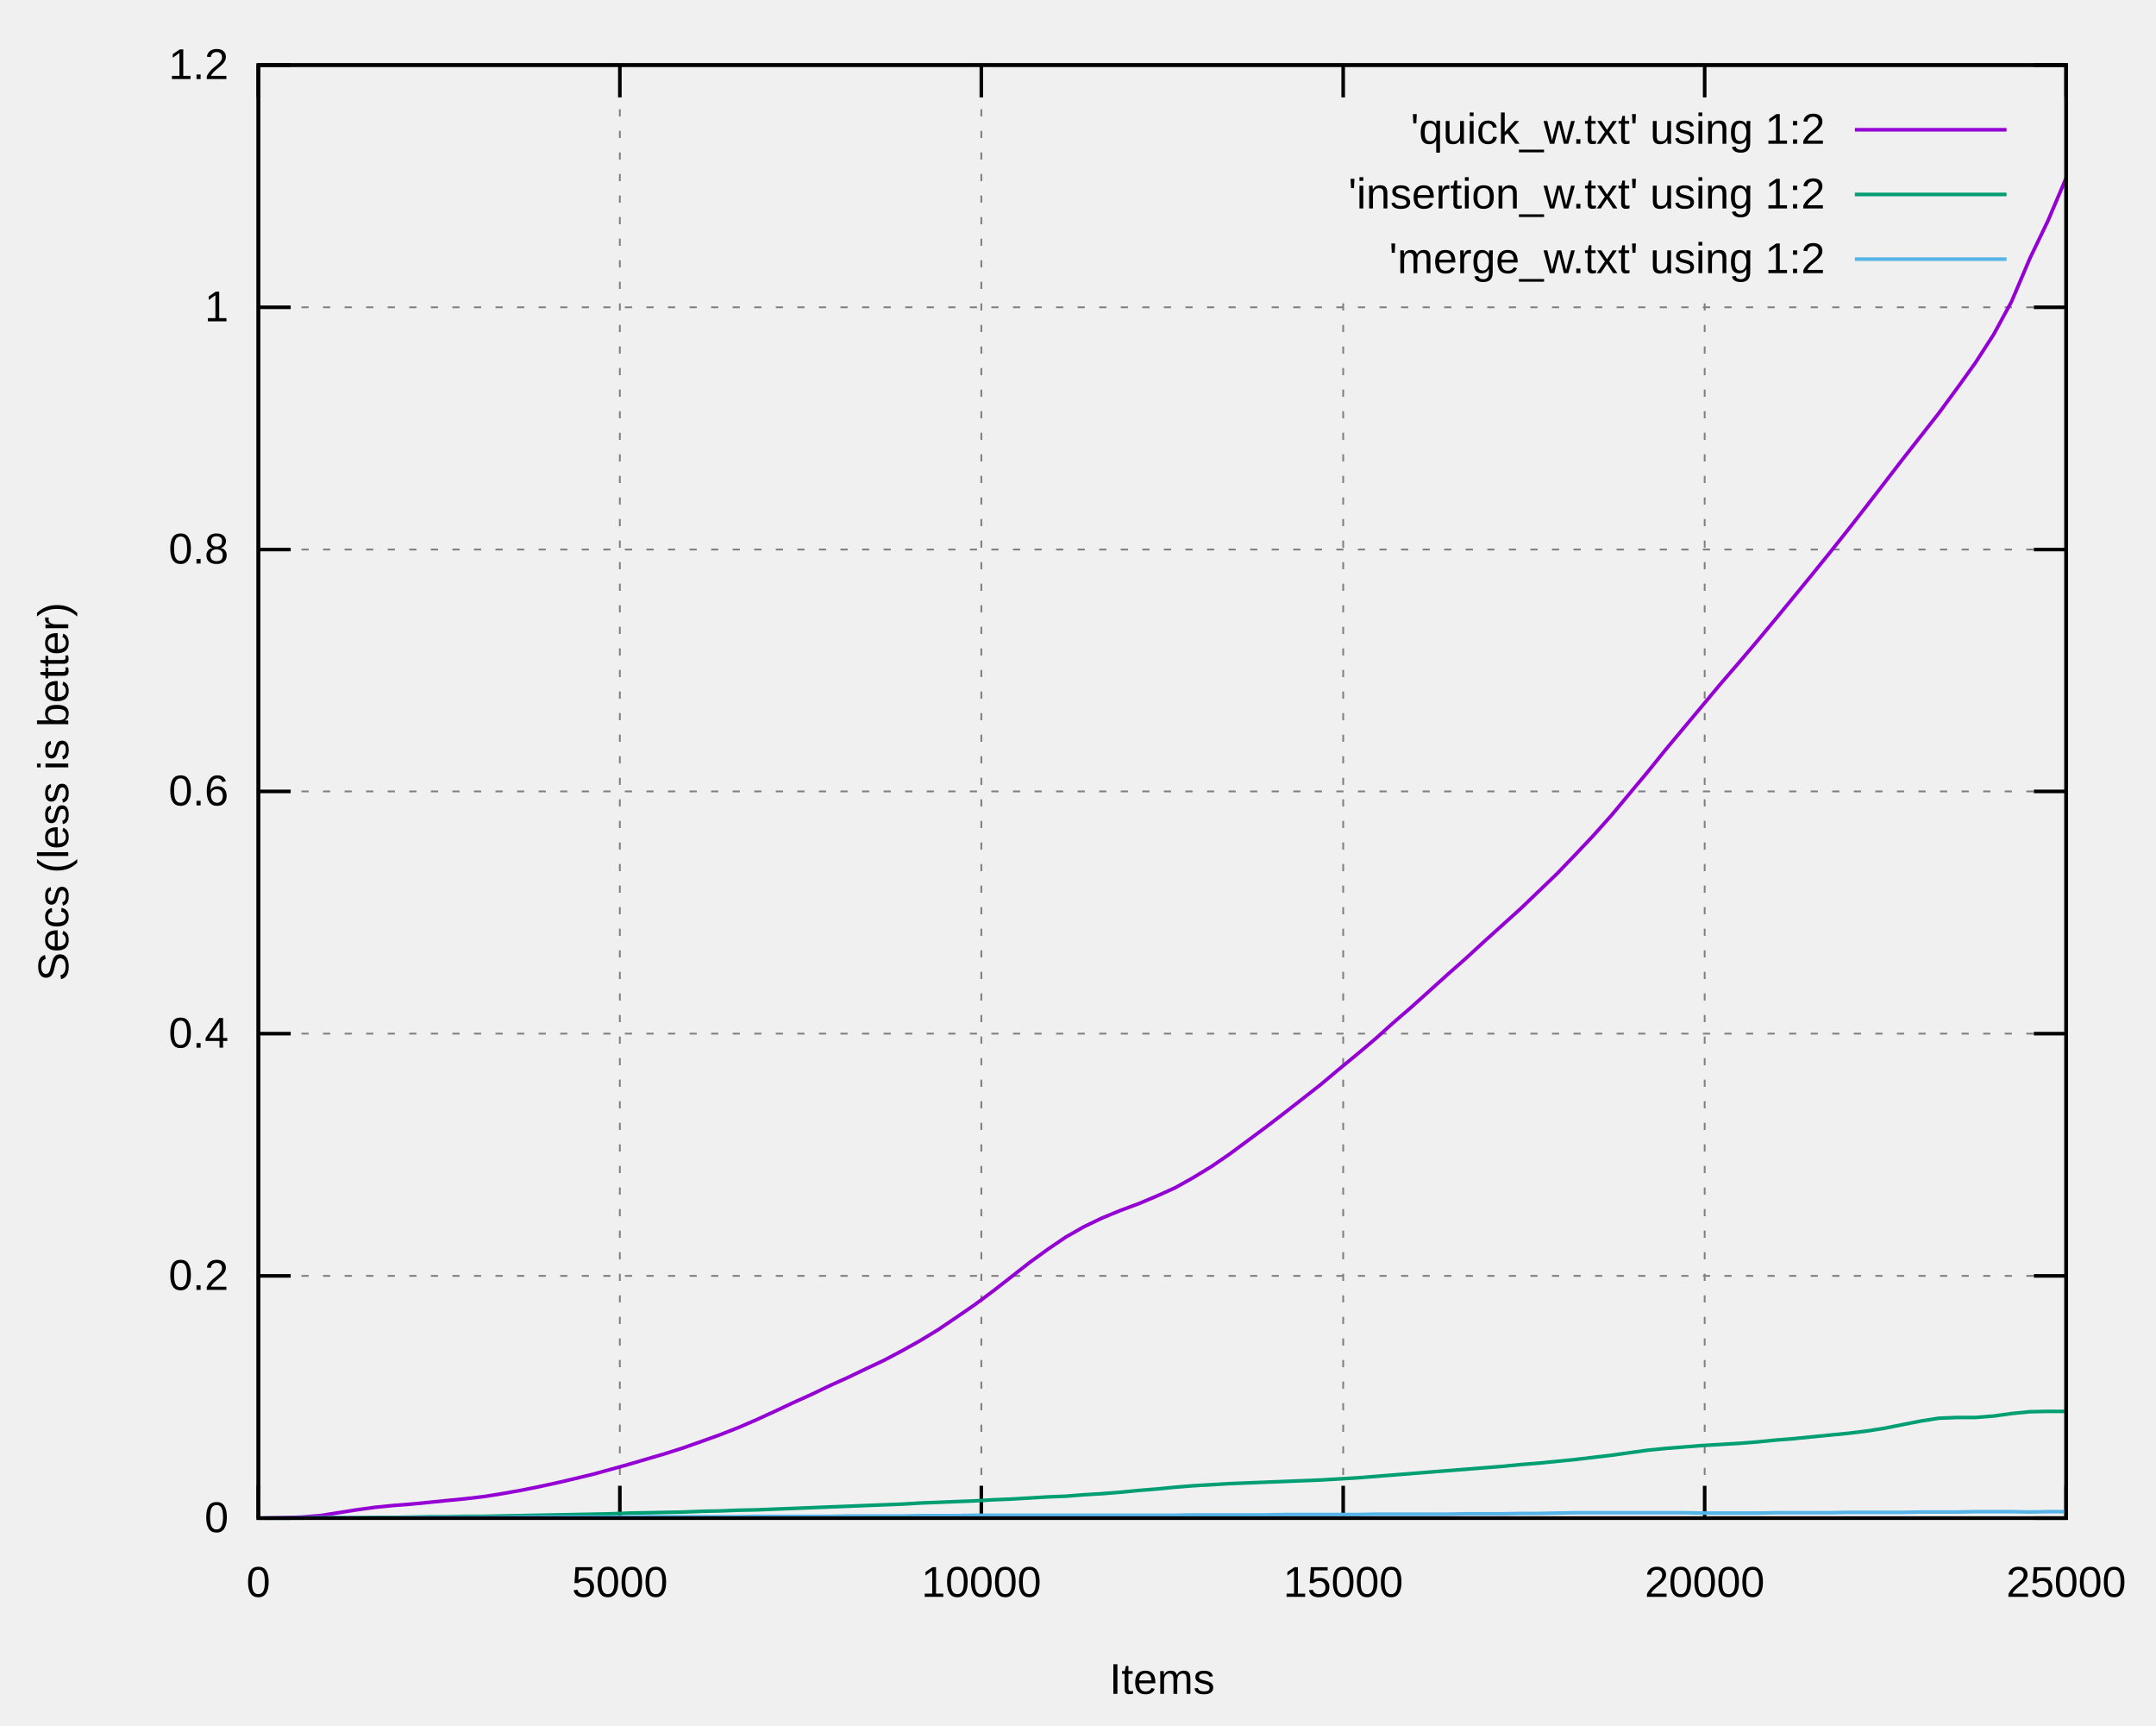
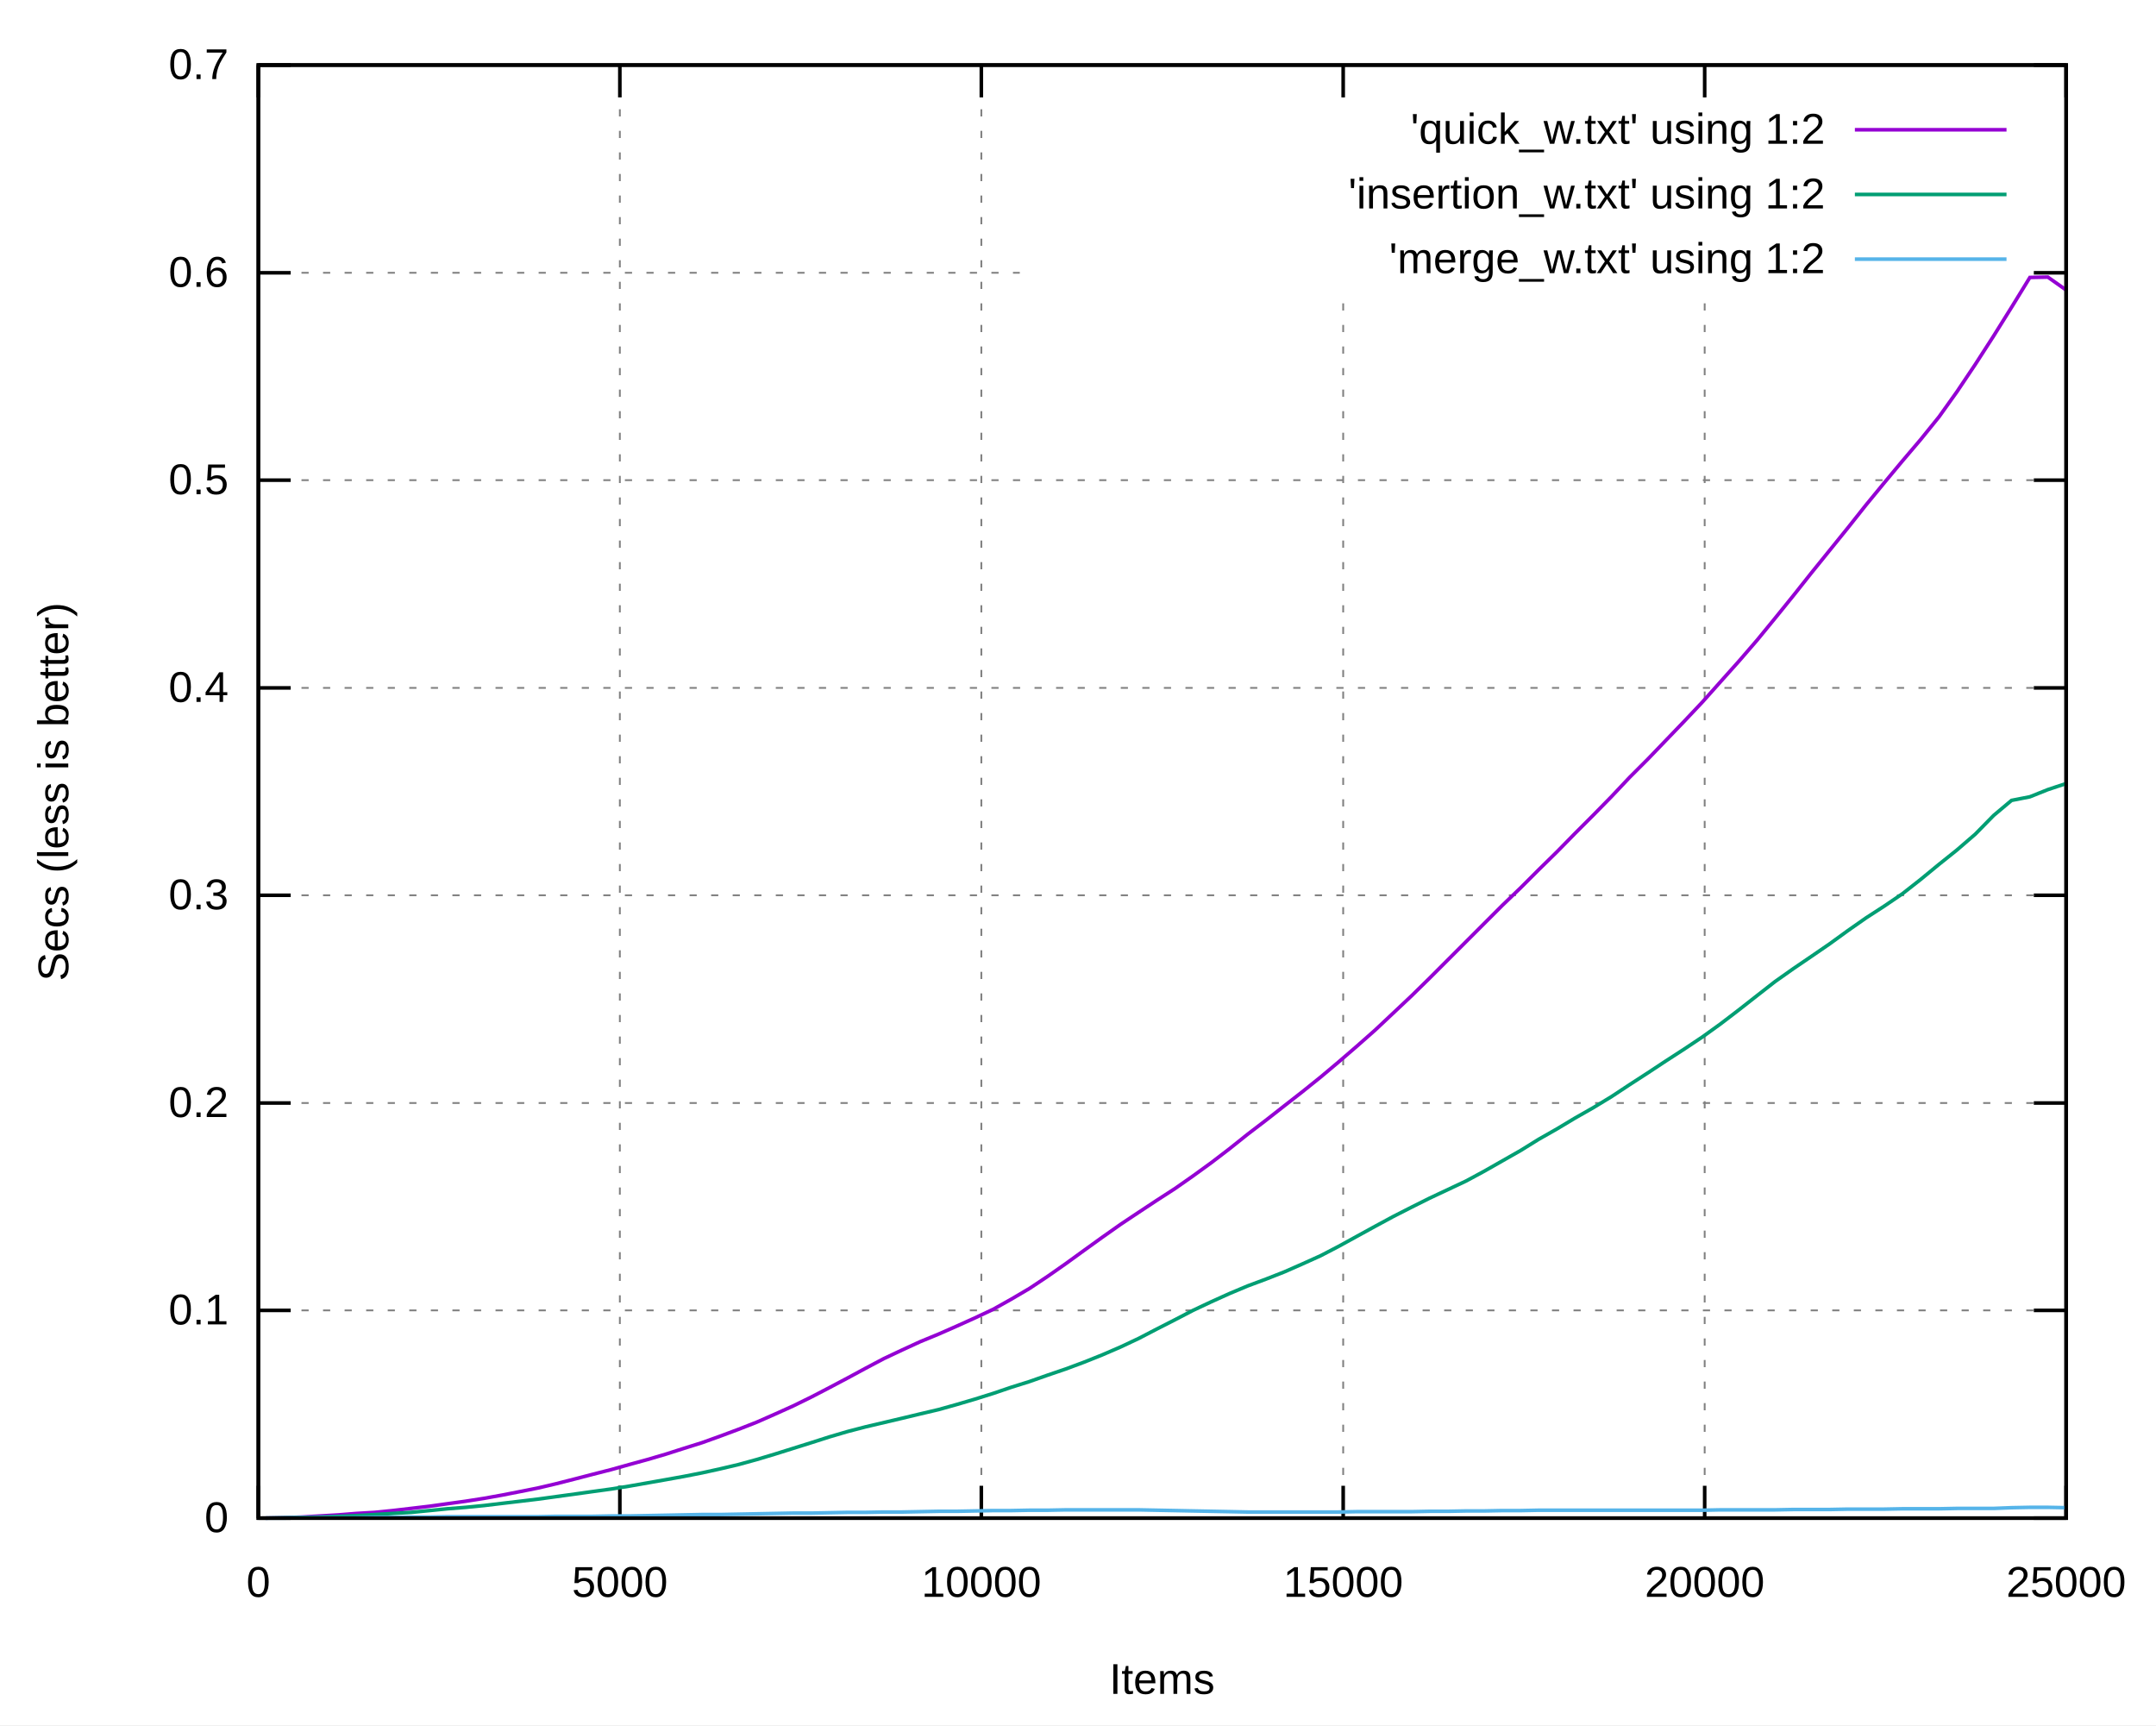
<svg xmlns="http://www.w3.org/2000/svg" xmlns:xlink="http://www.w3.org/1999/xlink" width="600" height="480" viewBox="0 0 600 480">
  <g id="gnuplot_canvas">
-     <rect x="0" y="0" width="600" height="480" fill="none" />
+     <rect x="0" y="0" width="600" height="480" fill="#ffffff" />
    <defs>
      <circle id="gpDot" r="0.5" stroke-width="0.5" stroke="currentColor" />
      <path id="gpPt0" stroke-width="0.222" stroke="currentColor" d="M-1,0 h2 M0,-1 v2" />
      <path id="gpPt1" stroke-width="0.222" stroke="currentColor" d="M-1,-1 L1,1 M1,-1 L-1,1" />
      <path id="gpPt2" stroke-width="0.222" stroke="currentColor" d="M-1,0 L1,0 M0,-1 L0,1 M-1,-1 L1,1 M-1,1 L1,-1" />
      <rect id="gpPt3" stroke-width="0.222" stroke="currentColor" x="-1" y="-1" width="2" height="2" />
      <rect id="gpPt4" stroke-width="0.222" stroke="currentColor" fill="currentColor" x="-1" y="-1" width="2" height="2" />
      <circle id="gpPt5" stroke-width="0.222" stroke="currentColor" cx="0" cy="0" r="1" />
      <use xlink:href="#gpPt5" id="gpPt6" fill="currentColor" stroke="none" />
      <path id="gpPt7" stroke-width="0.222" stroke="currentColor" d="M0,-1.33 L-1.33,0.67 L1.33,0.67 z" />
      <use xlink:href="#gpPt7" id="gpPt8" fill="currentColor" stroke="none" />
      <use xlink:href="#gpPt7" id="gpPt9" stroke="currentColor" transform="rotate(180)" />
      <use xlink:href="#gpPt9" id="gpPt10" fill="currentColor" stroke="none" />
      <use xlink:href="#gpPt3" id="gpPt11" stroke="currentColor" transform="rotate(45)" />
      <use xlink:href="#gpPt11" id="gpPt12" fill="currentColor" stroke="none" />
      <path id="gpPt13" stroke-width="0.222" stroke="currentColor" d="M0,1.330 L1.265,0.411 L0.782,-1.067 L-0.782,-1.076 L-1.265,0.411 z" />
      <use xlink:href="#gpPt13" id="gpPt14" fill="currentColor" stroke="none" />
      <filter id="textbox" filterUnits="objectBoundingBox" x="0" y="0" height="1" width="1">
-         <feFlood flood-color="white" flood-opacity="1" result="bgnd" />
+         <feFlood flood-color="#FFFFFF" flood-opacity="1" result="bgnd" />
        <feComposite in="SourceGraphic" in2="bgnd" operator="atop" />
      </filter>
      <filter id="greybox" filterUnits="objectBoundingBox" x="0" y="0" height="1" width="1">
        <feFlood flood-color="lightgrey" flood-opacity="1" result="grey" />
        <feComposite in="SourceGraphic" in2="grey" operator="atop" />
      </filter>
    </defs>
-     <g fill="none" color="white" stroke="black" stroke-width="1.00" stroke-linecap="butt" stroke-linejoin="miter">
+     <g fill="none" color="#FFFFFF" stroke="black" stroke-width="1.00" stroke-linecap="butt" stroke-linejoin="miter">
</g>
    <g fill="none" color="black" stroke="currentColor" stroke-width="1.00" stroke-linecap="butt" stroke-linejoin="miter">
</g>
    <g fill="none" color="black" stroke="black" stroke-width="0.50" stroke-linecap="butt" stroke-linejoin="miter">
</g>
    <g fill="none" color="gray" stroke="currentColor" stroke-width="0.50" stroke-linecap="butt" stroke-linejoin="miter">
      <path stroke="gray" stroke-dasharray="2,4" class="gridline" d="M71.9,422.4 L575.0,422.4  " />
    </g>
    <g fill="none" color="gray" stroke="gray" stroke-width="1.00" stroke-linecap="butt" stroke-linejoin="miter">
</g>
    <g fill="none" color="black" stroke="currentColor" stroke-width="1.00" stroke-linecap="butt" stroke-linejoin="miter">
      <path stroke="black" d="M71.9,422.4 L80.9,422.4 M575.0,422.4 L566.0,422.4  " />
      <g transform="translate(63.6,426.3)" stroke="none" fill="black" font-family="Arial" font-size="12.00" text-anchor="end">
        <text>
          <tspan font-family="Arial"> 0</tspan>
        </text>
      </g>
    </g>
    <g fill="none" color="black" stroke="currentColor" stroke-width="1.00" stroke-linecap="butt" stroke-linejoin="miter">
</g>
    <g fill="none" color="black" stroke="black" stroke-width="0.50" stroke-linecap="butt" stroke-linejoin="miter">
</g>
    <g fill="none" color="gray" stroke="currentColor" stroke-width="0.50" stroke-linecap="butt" stroke-linejoin="miter">
-       <path stroke="gray" stroke-dasharray="2,4" class="gridline" d="M71.9,355.0 L575.0,355.0  " />
-     </g>
-     <g fill="none" color="gray" stroke="gray" stroke-width="1.00" stroke-linecap="butt" stroke-linejoin="miter">
- </g>
-     <g fill="none" color="black" stroke="currentColor" stroke-width="1.00" stroke-linecap="butt" stroke-linejoin="miter">
-       <path stroke="black" d="M71.9,355.0 L80.9,355.0 M575.0,355.0 L566.0,355.0  " />
-       <g transform="translate(63.6,358.9)" stroke="none" fill="black" font-family="Arial" font-size="12.00" text-anchor="end">
+       <path stroke="gray" stroke-dasharray="2,4" class="gridline" d="M71.9,364.6 L575.0,364.6  " />
+     </g>
+     <g fill="none" color="gray" stroke="gray" stroke-width="1.00" stroke-linecap="butt" stroke-linejoin="miter">
+ </g>
+     <g fill="none" color="black" stroke="currentColor" stroke-width="1.00" stroke-linecap="butt" stroke-linejoin="miter">
+       <path stroke="black" d="M71.9,364.6 L80.9,364.6 M575.0,364.6 L566.0,364.6  " />
+       <g transform="translate(63.6,368.5)" stroke="none" fill="black" font-family="Arial" font-size="12.00" text-anchor="end">
+         <text>
+           <tspan font-family="Arial"> 0.1</tspan>
+         </text>
+       </g>
+     </g>
+     <g fill="none" color="black" stroke="currentColor" stroke-width="1.00" stroke-linecap="butt" stroke-linejoin="miter">
+ </g>
+     <g fill="none" color="black" stroke="black" stroke-width="0.50" stroke-linecap="butt" stroke-linejoin="miter">
+ </g>
+     <g fill="none" color="gray" stroke="currentColor" stroke-width="0.50" stroke-linecap="butt" stroke-linejoin="miter">
+       <path stroke="gray" stroke-dasharray="2,4" class="gridline" d="M71.9,306.9 L575.0,306.9  " />
+     </g>
+     <g fill="none" color="gray" stroke="gray" stroke-width="1.00" stroke-linecap="butt" stroke-linejoin="miter">
+ </g>
+     <g fill="none" color="black" stroke="currentColor" stroke-width="1.00" stroke-linecap="butt" stroke-linejoin="miter">
+       <path stroke="black" d="M71.9,306.9 L80.9,306.9 M575.0,306.9 L566.0,306.9  " />
+       <g transform="translate(63.6,310.8)" stroke="none" fill="black" font-family="Arial" font-size="12.00" text-anchor="end">
        <text>
          <tspan font-family="Arial"> 0.2</tspan>
        </text>
      </g>
    </g>
    <g fill="none" color="black" stroke="currentColor" stroke-width="1.00" stroke-linecap="butt" stroke-linejoin="miter">
</g>
    <g fill="none" color="black" stroke="black" stroke-width="0.50" stroke-linecap="butt" stroke-linejoin="miter">
</g>
    <g fill="none" color="gray" stroke="currentColor" stroke-width="0.50" stroke-linecap="butt" stroke-linejoin="miter">
-       <path stroke="gray" stroke-dasharray="2,4" class="gridline" d="M71.9,287.6 L575.0,287.6  " />
-     </g>
-     <g fill="none" color="gray" stroke="gray" stroke-width="1.00" stroke-linecap="butt" stroke-linejoin="miter">
- </g>
-     <g fill="none" color="black" stroke="currentColor" stroke-width="1.00" stroke-linecap="butt" stroke-linejoin="miter">
-       <path stroke="black" d="M71.9,287.6 L80.9,287.6 M575.0,287.6 L566.0,287.6  " />
-       <g transform="translate(63.6,291.5)" stroke="none" fill="black" font-family="Arial" font-size="12.00" text-anchor="end">
+       <path stroke="gray" stroke-dasharray="2,4" class="gridline" d="M71.9,249.1 L575.0,249.1  " />
+     </g>
+     <g fill="none" color="gray" stroke="gray" stroke-width="1.00" stroke-linecap="butt" stroke-linejoin="miter">
+ </g>
+     <g fill="none" color="black" stroke="currentColor" stroke-width="1.00" stroke-linecap="butt" stroke-linejoin="miter">
+       <path stroke="black" d="M71.9,249.1 L80.9,249.1 M575.0,249.1 L566.0,249.1  " />
+       <g transform="translate(63.6,253.0)" stroke="none" fill="black" font-family="Arial" font-size="12.00" text-anchor="end">
+         <text>
+           <tspan font-family="Arial"> 0.3</tspan>
+         </text>
+       </g>
+     </g>
+     <g fill="none" color="black" stroke="currentColor" stroke-width="1.00" stroke-linecap="butt" stroke-linejoin="miter">
+ </g>
+     <g fill="none" color="black" stroke="black" stroke-width="0.50" stroke-linecap="butt" stroke-linejoin="miter">
+ </g>
+     <g fill="none" color="gray" stroke="currentColor" stroke-width="0.50" stroke-linecap="butt" stroke-linejoin="miter">
+       <path stroke="gray" stroke-dasharray="2,4" class="gridline" d="M71.9,191.4 L575.0,191.4  " />
+     </g>
+     <g fill="none" color="gray" stroke="gray" stroke-width="1.00" stroke-linecap="butt" stroke-linejoin="miter">
+ </g>
+     <g fill="none" color="black" stroke="currentColor" stroke-width="1.00" stroke-linecap="butt" stroke-linejoin="miter">
+       <path stroke="black" d="M71.9,191.4 L80.9,191.4 M575.0,191.4 L566.0,191.4  " />
+       <g transform="translate(63.6,195.3)" stroke="none" fill="black" font-family="Arial" font-size="12.00" text-anchor="end">
        <text>
          <tspan font-family="Arial"> 0.4</tspan>
        </text>
      </g>
    </g>
    <g fill="none" color="black" stroke="currentColor" stroke-width="1.00" stroke-linecap="butt" stroke-linejoin="miter">
</g>
    <g fill="none" color="black" stroke="black" stroke-width="0.50" stroke-linecap="butt" stroke-linejoin="miter">
</g>
    <g fill="none" color="gray" stroke="currentColor" stroke-width="0.50" stroke-linecap="butt" stroke-linejoin="miter">
-       <path stroke="gray" stroke-dasharray="2,4" class="gridline" d="M71.9,220.2 L575.0,220.2  " />
-     </g>
-     <g fill="none" color="gray" stroke="gray" stroke-width="1.00" stroke-linecap="butt" stroke-linejoin="miter">
- </g>
-     <g fill="none" color="black" stroke="currentColor" stroke-width="1.00" stroke-linecap="butt" stroke-linejoin="miter">
-       <path stroke="black" d="M71.9,220.2 L80.9,220.2 M575.0,220.2 L566.0,220.2  " />
-       <g transform="translate(63.6,224.1)" stroke="none" fill="black" font-family="Arial" font-size="12.00" text-anchor="end">
+       <path stroke="gray" stroke-dasharray="2,4" class="gridline" d="M71.9,133.6 L575.0,133.6  " />
+     </g>
+     <g fill="none" color="gray" stroke="gray" stroke-width="1.00" stroke-linecap="butt" stroke-linejoin="miter">
+ </g>
+     <g fill="none" color="black" stroke="currentColor" stroke-width="1.00" stroke-linecap="butt" stroke-linejoin="miter">
+       <path stroke="black" d="M71.9,133.6 L80.9,133.6 M575.0,133.6 L566.0,133.6  " />
+       <g transform="translate(63.6,137.5)" stroke="none" fill="black" font-family="Arial" font-size="12.00" text-anchor="end">
+         <text>
+           <tspan font-family="Arial"> 0.5</tspan>
+         </text>
+       </g>
+     </g>
+     <g fill="none" color="black" stroke="currentColor" stroke-width="1.00" stroke-linecap="butt" stroke-linejoin="miter">
+ </g>
+     <g fill="none" color="black" stroke="black" stroke-width="0.50" stroke-linecap="butt" stroke-linejoin="miter">
+ </g>
+     <g fill="none" color="gray" stroke="currentColor" stroke-width="0.50" stroke-linecap="butt" stroke-linejoin="miter">
+       <path stroke="gray" stroke-dasharray="2,4" class="gridline" d="M71.9,75.9 L283.8,75.9 M566.7,75.9 L575.0,75.9  " />
+     </g>
+     <g fill="none" color="gray" stroke="gray" stroke-width="1.00" stroke-linecap="butt" stroke-linejoin="miter">
+ </g>
+     <g fill="none" color="black" stroke="currentColor" stroke-width="1.00" stroke-linecap="butt" stroke-linejoin="miter">
+       <path stroke="black" d="M71.9,75.9 L80.9,75.9 M575.0,75.9 L566.0,75.9  " />
+       <g transform="translate(63.6,79.8)" stroke="none" fill="black" font-family="Arial" font-size="12.00" text-anchor="end">
        <text>
          <tspan font-family="Arial"> 0.6</tspan>
-         </text>
-       </g>
-     </g>
-     <g fill="none" color="black" stroke="currentColor" stroke-width="1.00" stroke-linecap="butt" stroke-linejoin="miter">
- </g>
-     <g fill="none" color="black" stroke="black" stroke-width="0.50" stroke-linecap="butt" stroke-linejoin="miter">
- </g>
-     <g fill="none" color="gray" stroke="currentColor" stroke-width="0.50" stroke-linecap="butt" stroke-linejoin="miter">
-       <path stroke="gray" stroke-dasharray="2,4" class="gridline" d="M71.9,152.9 L575.0,152.9  " />
-     </g>
-     <g fill="none" color="gray" stroke="gray" stroke-width="1.00" stroke-linecap="butt" stroke-linejoin="miter">
- </g>
-     <g fill="none" color="black" stroke="currentColor" stroke-width="1.00" stroke-linecap="butt" stroke-linejoin="miter">
-       <path stroke="black" d="M71.9,152.9 L80.9,152.9 M575.0,152.9 L566.0,152.9  " />
-       <g transform="translate(63.6,156.8)" stroke="none" fill="black" font-family="Arial" font-size="12.00" text-anchor="end">
-         <text>
-           <tspan font-family="Arial"> 0.8</tspan>
-         </text>
-       </g>
-     </g>
-     <g fill="none" color="black" stroke="currentColor" stroke-width="1.00" stroke-linecap="butt" stroke-linejoin="miter">
- </g>
-     <g fill="none" color="black" stroke="black" stroke-width="0.50" stroke-linecap="butt" stroke-linejoin="miter">
- </g>
-     <g fill="none" color="gray" stroke="currentColor" stroke-width="0.50" stroke-linecap="butt" stroke-linejoin="miter">
-       <path stroke="gray" stroke-dasharray="2,4" class="gridline" d="M71.9,85.5 L575.0,85.5  " />
-     </g>
-     <g fill="none" color="gray" stroke="gray" stroke-width="1.00" stroke-linecap="butt" stroke-linejoin="miter">
- </g>
-     <g fill="none" color="black" stroke="currentColor" stroke-width="1.00" stroke-linecap="butt" stroke-linejoin="miter">
-       <path stroke="black" d="M71.9,85.5 L80.9,85.5 M575.0,85.5 L566.0,85.5  " />
-       <g transform="translate(63.6,89.4)" stroke="none" fill="black" font-family="Arial" font-size="12.00" text-anchor="end">
-         <text>
-           <tspan font-family="Arial"> 1</tspan>
        </text>
      </g>
    </g>
    <g fill="none" color="black" stroke="currentColor" stroke-width="1.00" stroke-linecap="butt" stroke-linejoin="miter">
</g>
    <g fill="none" color="black" stroke="black" stroke-width="0.50" stroke-linecap="butt" stroke-linejoin="miter">
</g>
    <g fill="none" color="gray" stroke="currentColor" stroke-width="0.50" stroke-linecap="butt" stroke-linejoin="miter">
      <path stroke="gray" stroke-dasharray="2,4" class="gridline" d="M71.9,18.1 L575.0,18.1  " />
    </g>
    <g fill="none" color="gray" stroke="gray" stroke-width="1.00" stroke-linecap="butt" stroke-linejoin="miter">
</g>
    <g fill="none" color="black" stroke="currentColor" stroke-width="1.00" stroke-linecap="butt" stroke-linejoin="miter">
      <path stroke="black" d="M71.9,18.1 L80.9,18.1 M575.0,18.1 L566.0,18.1  " />
      <g transform="translate(63.6,22.0)" stroke="none" fill="black" font-family="Arial" font-size="12.00" text-anchor="end">
        <text>
-           <tspan font-family="Arial"> 1.2</tspan>
+           <tspan font-family="Arial"> 0.7</tspan>
        </text>
      </g>
    </g>
    <g fill="none" color="black" stroke="currentColor" stroke-width="1.00" stroke-linecap="butt" stroke-linejoin="miter">
</g>
    <g fill="none" color="black" stroke="black" stroke-width="0.50" stroke-linecap="butt" stroke-linejoin="miter">
</g>
    <g fill="none" color="gray" stroke="currentColor" stroke-width="0.50" stroke-linecap="butt" stroke-linejoin="miter">
      <path stroke="gray" stroke-dasharray="2,4" class="gridline" d="M71.9,422.4 L71.9,18.1  " />
    </g>
    <g fill="none" color="gray" stroke="gray" stroke-width="1.00" stroke-linecap="butt" stroke-linejoin="miter">
</g>
    <g fill="none" color="black" stroke="currentColor" stroke-width="1.00" stroke-linecap="butt" stroke-linejoin="miter">
      <path stroke="black" d="M71.9,422.4 L71.9,413.4 M71.9,18.1 L71.9,27.1  " />
      <g transform="translate(71.9,444.3)" stroke="none" fill="black" font-family="Arial" font-size="12.00" text-anchor="middle">
        <text>
          <tspan font-family="Arial"> 0</tspan>
        </text>
      </g>
    </g>
    <g fill="none" color="black" stroke="currentColor" stroke-width="1.00" stroke-linecap="butt" stroke-linejoin="miter">
</g>
    <g fill="none" color="black" stroke="black" stroke-width="0.50" stroke-linecap="butt" stroke-linejoin="miter">
</g>
    <g fill="none" color="gray" stroke="currentColor" stroke-width="0.50" stroke-linecap="butt" stroke-linejoin="miter">
      <path stroke="gray" stroke-dasharray="2,4" class="gridline" d="M172.5,422.4 L172.5,18.1  " />
    </g>
    <g fill="none" color="gray" stroke="gray" stroke-width="1.00" stroke-linecap="butt" stroke-linejoin="miter">
</g>
    <g fill="none" color="black" stroke="currentColor" stroke-width="1.00" stroke-linecap="butt" stroke-linejoin="miter">
      <path stroke="black" d="M172.5,422.4 L172.5,413.4 M172.5,18.1 L172.5,27.1  " />
      <g transform="translate(172.5,444.3)" stroke="none" fill="black" font-family="Arial" font-size="12.00" text-anchor="middle">
        <text>
          <tspan font-family="Arial"> 5000</tspan>
        </text>
      </g>
    </g>
    <g fill="none" color="black" stroke="currentColor" stroke-width="1.00" stroke-linecap="butt" stroke-linejoin="miter">
</g>
    <g fill="none" color="black" stroke="black" stroke-width="0.50" stroke-linecap="butt" stroke-linejoin="miter">
</g>
    <g fill="none" color="gray" stroke="currentColor" stroke-width="0.50" stroke-linecap="butt" stroke-linejoin="miter">
      <path stroke="gray" stroke-dasharray="2,4" class="gridline" d="M273.1,422.4 L273.1,18.1  " />
    </g>
    <g fill="none" color="gray" stroke="gray" stroke-width="1.00" stroke-linecap="butt" stroke-linejoin="miter">
</g>
    <g fill="none" color="black" stroke="currentColor" stroke-width="1.00" stroke-linecap="butt" stroke-linejoin="miter">
      <path stroke="black" d="M273.1,422.4 L273.1,413.4 M273.1,18.1 L273.1,27.1  " />
      <g transform="translate(273.1,444.3)" stroke="none" fill="black" font-family="Arial" font-size="12.00" text-anchor="middle">
        <text>
          <tspan font-family="Arial"> 10000</tspan>
        </text>
      </g>
    </g>
    <g fill="none" color="black" stroke="currentColor" stroke-width="1.00" stroke-linecap="butt" stroke-linejoin="miter">
</g>
    <g fill="none" color="black" stroke="black" stroke-width="0.50" stroke-linecap="butt" stroke-linejoin="miter">
</g>
    <g fill="none" color="gray" stroke="currentColor" stroke-width="0.50" stroke-linecap="butt" stroke-linejoin="miter">
      <path stroke="gray" stroke-dasharray="2,4" class="gridline" d="M373.8,422.4 L373.8,81.1 M373.8,27.1 L373.8,18.1  " />
    </g>
    <g fill="none" color="gray" stroke="gray" stroke-width="1.00" stroke-linecap="butt" stroke-linejoin="miter">
</g>
    <g fill="none" color="black" stroke="currentColor" stroke-width="1.00" stroke-linecap="butt" stroke-linejoin="miter">
      <path stroke="black" d="M373.8,422.4 L373.8,413.4 M373.8,18.1 L373.8,27.1  " />
      <g transform="translate(373.8,444.3)" stroke="none" fill="black" font-family="Arial" font-size="12.00" text-anchor="middle">
        <text>
          <tspan font-family="Arial"> 15000</tspan>
        </text>
      </g>
    </g>
    <g fill="none" color="black" stroke="currentColor" stroke-width="1.00" stroke-linecap="butt" stroke-linejoin="miter">
</g>
    <g fill="none" color="black" stroke="black" stroke-width="0.50" stroke-linecap="butt" stroke-linejoin="miter">
</g>
    <g fill="none" color="gray" stroke="currentColor" stroke-width="0.50" stroke-linecap="butt" stroke-linejoin="miter">
      <path stroke="gray" stroke-dasharray="2,4" class="gridline" d="M474.4,422.4 L474.4,81.1 M474.4,27.1 L474.4,18.1  " />
    </g>
    <g fill="none" color="gray" stroke="gray" stroke-width="1.00" stroke-linecap="butt" stroke-linejoin="miter">
</g>
    <g fill="none" color="black" stroke="currentColor" stroke-width="1.00" stroke-linecap="butt" stroke-linejoin="miter">
      <path stroke="black" d="M474.4,422.4 L474.4,413.4 M474.4,18.1 L474.4,27.1  " />
      <g transform="translate(474.4,444.3)" stroke="none" fill="black" font-family="Arial" font-size="12.00" text-anchor="middle">
        <text>
          <tspan font-family="Arial"> 20000</tspan>
        </text>
      </g>
    </g>
    <g fill="none" color="black" stroke="currentColor" stroke-width="1.00" stroke-linecap="butt" stroke-linejoin="miter">
</g>
    <g fill="none" color="black" stroke="black" stroke-width="0.50" stroke-linecap="butt" stroke-linejoin="miter">
</g>
    <g fill="none" color="gray" stroke="currentColor" stroke-width="0.50" stroke-linecap="butt" stroke-linejoin="miter">
      <path stroke="gray" stroke-dasharray="2,4" class="gridline" d="M575.0,422.4 L575.0,18.1  " />
    </g>
    <g fill="none" color="gray" stroke="gray" stroke-width="1.00" stroke-linecap="butt" stroke-linejoin="miter">
</g>
    <g fill="none" color="black" stroke="currentColor" stroke-width="1.00" stroke-linecap="butt" stroke-linejoin="miter">
      <path stroke="black" d="M575.0,422.4 L575.0,413.4 M575.0,18.1 L575.0,27.1  " />
      <g transform="translate(575.0,444.3)" stroke="none" fill="black" font-family="Arial" font-size="12.00" text-anchor="middle">
        <text>
          <tspan font-family="Arial"> 25000</tspan>
        </text>
      </g>
    </g>
    <g fill="none" color="black" stroke="currentColor" stroke-width="1.00" stroke-linecap="butt" stroke-linejoin="miter">
</g>
    <g fill="none" color="black" stroke="currentColor" stroke-width="1.00" stroke-linecap="butt" stroke-linejoin="miter">
      <path stroke="black" d="M71.9,18.1 L71.9,422.4 L575.0,422.4 L575.0,18.1 L71.9,18.1 Z  " />
    </g>
    <g fill="none" color="black" stroke="currentColor" stroke-width="1.00" stroke-linecap="butt" stroke-linejoin="miter">
      <g transform="translate(19.0,220.3) rotate(270)" stroke="none" fill="black" font-family="Arial" font-size="12.00" text-anchor="middle">
        <text>
          <tspan font-family="Arial">Secs (less is better)</tspan>
        </text>
      </g>
    </g>
    <g fill="none" color="black" stroke="currentColor" stroke-width="1.00" stroke-linecap="butt" stroke-linejoin="miter">
      <g transform="translate(323.4,471.3)" stroke="none" fill="black" font-family="Arial" font-size="12.00" text-anchor="middle">
        <text>
          <tspan font-family="Arial">Items</tspan>
        </text>
      </g>
    </g>
    <g fill="none" color="black" stroke="currentColor" stroke-width="1.00" stroke-linecap="butt" stroke-linejoin="miter">
</g>
    <g id="gnuplot_plot_1">
      <g fill="none" color="black" stroke="currentColor" stroke-width="1.00" stroke-linecap="butt" stroke-linejoin="miter">
        <g transform="translate(507.9,40.0)" stroke="none" fill="black" font-family="Arial" font-size="12.00" text-anchor="end">
          <text>'quick_w.txt' using 1:2</text>
        </g>
      </g>
      <g fill="none" color="black" stroke="currentColor" stroke-width="1.00" stroke-linecap="butt" stroke-linejoin="miter">
-         <path stroke="rgb(148,   0, 211)" d="M516.2,36.1 L558.4,36.1 M73.9,422.4 L79.0,422.3 L84.0,422.1 L89.1,421.7 L94.2,420.9 L99.2,420.1   L104.3,419.4 L109.3,418.9 L114.4,418.5 L119.5,418.0 L124.5,417.5 L129.6,417.0 L134.7,416.4 L139.7,415.6   L144.8,414.7 L149.8,413.7 L154.9,412.6 L160.0,411.4 L165.0,410.2 L170.1,408.8 L175.1,407.4 L180.2,405.9   L185.3,404.4 L190.3,402.8 L195.4,401.0 L200.4,399.2 L205.5,397.2 L210.6,395.0 L215.6,392.7 L220.7,390.3   L225.8,388.0 L230.8,385.6 L235.9,383.3 L240.9,380.9 L246.0,378.5 L251.1,375.8 L256.1,373.0 L261.2,369.9   L266.2,366.5 L271.3,363.0 L276.4,359.2 L281.4,355.3 L286.5,351.3 L291.6,347.6 L296.6,344.2 L301.7,341.3   L306.7,338.9 L311.8,336.8 L316.9,334.9 L321.9,332.8 L327.0,330.5 L332.0,327.7 L337.1,324.6 L342.2,321.1   L347.2,317.4 L352.3,313.6 L357.4,309.7 L362.4,305.8 L367.5,301.8 L372.5,297.6 L377.6,293.4 L382.7,289.1   L387.7,284.6 L392.8,280.2 L397.8,275.7 L402.9,271.1 L408.0,266.6 L413.0,262.0 L418.1,257.4 L423.2,252.8   L428.2,248.0 L433.3,243.1 L438.3,237.9 L443.4,232.5 L448.5,226.8 L453.5,220.8 L458.6,214.7 L463.6,208.5   L468.7,202.4 L473.8,196.3 L478.8,190.3 L483.9,184.4 L489.0,178.4 L494.0,172.4 L499.1,166.2 L504.1,160.1   L509.2,153.8 L514.3,147.4 L519.3,141.0 L524.4,134.4 L529.4,127.9 L534.5,121.4 L539.6,114.9 L544.6,108.1   L549.7,101.0 L554.8,93.1 L559.8,83.9 L564.9,71.9 L569.9,61.5 L575.0,49.5  " />
+         <path stroke="rgb(148,   0, 211)" d="M516.2,36.1 L558.4,36.1 M73.9,422.4 L79.0,422.3 L84.0,422.1 L89.1,421.8 L94.2,421.5 L99.2,421.1   L104.3,420.8 L109.3,420.3 L114.4,419.7 L119.5,419.1 L124.5,418.4 L129.6,417.7 L134.7,416.9 L139.7,416.0   L144.8,415.0 L149.8,414.0 L154.9,412.8 L160.0,411.5 L165.0,410.2 L170.1,408.9 L175.1,407.5 L180.2,406.1   L185.3,404.6 L190.3,403.0 L195.4,401.4 L200.4,399.6 L205.5,397.7 L210.6,395.7 L215.6,393.5 L220.7,391.2   L225.8,388.7 L230.8,386.1 L235.9,383.4 L240.9,380.7 L246.0,378.0 L251.1,375.6 L256.1,373.3 L261.2,371.2   L266.2,369.0 L271.3,366.7 L276.4,364.3 L281.4,361.5 L286.5,358.5 L291.6,355.1 L296.6,351.6 L301.7,347.9   L306.7,344.3 L311.8,340.7 L316.9,337.3 L321.9,334.0 L327.0,330.7 L332.0,327.2 L337.1,323.5 L342.2,319.6   L347.2,315.6 L352.3,311.7 L357.4,307.7 L362.4,303.8 L367.5,299.7 L372.5,295.5 L377.6,291.1 L382.7,286.6   L387.7,281.9 L392.8,277.1 L397.8,272.2 L402.9,267.1 L408.0,262.0 L413.0,257.0 L418.1,251.9 L423.2,247.0   L428.2,242.0 L433.3,237.0 L438.3,231.9 L443.4,226.8 L448.5,221.6 L453.5,216.3 L458.6,211.2 L463.6,206.0   L468.7,200.7 L473.8,195.3 L478.8,189.7 L483.9,184.0 L489.0,178.1 L494.0,172.0 L499.1,165.7 L504.1,159.4   L509.2,153.1 L514.3,146.8 L519.3,140.5 L524.4,134.3 L529.4,128.3 L534.5,122.3 L539.6,116.0 L544.6,109.0   L549.7,101.4 L554.8,93.5 L559.8,85.5 L564.9,77.2 L569.9,77.1 L575.0,80.7  " />
      </g>
    </g>
    <g id="gnuplot_plot_2">
      <g fill="none" color="black" stroke="currentColor" stroke-width="1.00" stroke-linecap="butt" stroke-linejoin="miter">
        <g transform="translate(507.9,58.0)" stroke="none" fill="black" font-family="Arial" font-size="12.00" text-anchor="end">
          <text>'insertion_w.txt' using 1:2</text>
        </g>
      </g>
      <g fill="none" color="black" stroke="currentColor" stroke-width="1.00" stroke-linecap="butt" stroke-linejoin="miter">
-         <path stroke="rgb(  0, 158, 115)" d="M516.2,54.1 L558.4,54.1 M73.9,422.4 L79.0,422.4 L84.0,422.4 L89.1,422.3 L94.2,422.3 L99.2,422.3   L104.3,422.2 L109.3,422.2 L114.4,422.1 L119.5,422.0 L124.5,422.0 L129.6,421.9 L134.7,421.9 L139.7,421.8   L144.8,421.7 L149.8,421.6 L154.9,421.5 L160.0,421.4 L165.0,421.3 L170.1,421.2 L175.1,421.0 L180.2,420.9   L185.3,420.8 L190.3,420.7 L195.4,420.5 L200.4,420.4 L205.5,420.2 L210.6,420.1 L215.6,419.9 L220.7,419.7   L225.8,419.5 L230.8,419.3 L235.9,419.1 L240.9,418.9 L246.0,418.7 L251.1,418.5 L256.1,418.2 L261.2,418.0   L266.2,417.8 L271.3,417.6 L276.4,417.3 L281.4,417.1 L286.5,416.8 L291.6,416.5 L296.6,416.3 L301.7,415.9   L306.7,415.6 L311.8,415.2 L316.9,414.7 L321.9,414.3 L327.0,413.8 L332.0,413.4 L337.1,413.1 L342.2,412.8   L347.2,412.6 L352.3,412.4 L357.4,412.2 L362.4,412.0 L367.5,411.8 L372.5,411.5 L377.6,411.2 L382.7,410.8   L387.7,410.4 L392.8,410.0 L397.8,409.6 L402.9,409.2 L408.0,408.8 L413.0,408.4 L418.1,408.0 L423.2,407.5   L428.2,407.1 L433.3,406.6 L438.3,406.1 L443.4,405.5 L448.5,404.9 L453.5,404.2 L458.6,403.5 L463.6,403.0   L468.7,402.6 L473.8,402.2 L478.8,401.9 L483.9,401.6 L489.0,401.2 L494.0,400.7 L499.1,400.3 L504.1,399.8   L509.2,399.3 L514.3,398.8 L519.3,398.2 L524.4,397.4 L529.4,396.4 L534.5,395.4 L539.6,394.6 L544.6,394.4   L549.7,394.4 L554.8,394.0 L559.8,393.3 L564.9,392.8 L569.9,392.7 L575.0,392.7  " />
+         <path stroke="rgb(  0, 158, 115)" d="M516.2,54.1 L558.4,54.1 M73.9,422.4 L79.0,422.3 L84.0,422.2 L89.1,422.1 L94.2,421.9 L99.2,421.7   L104.3,421.4 L109.3,421.1 L114.4,420.8 L119.5,420.3 L124.5,419.8 L129.6,419.4 L134.7,418.9 L139.7,418.3   L144.8,417.7 L149.8,417.1 L154.9,416.4 L160.0,415.7 L165.0,415.0 L170.1,414.3 L175.1,413.5 L180.2,412.6   L185.3,411.7 L190.3,410.8 L195.4,409.8 L200.4,408.7 L205.5,407.5 L210.6,406.1 L215.6,404.6 L220.7,403.0   L225.8,401.4 L230.8,399.8 L235.9,398.3 L240.9,397.0 L246.0,395.8 L251.1,394.6 L256.1,393.4 L261.2,392.2   L266.2,390.8 L271.3,389.3 L276.4,387.7 L281.4,386.0 L286.5,384.4 L291.6,382.6 L296.6,380.9 L301.7,379.0   L306.7,377.0 L311.8,374.8 L316.9,372.4 L321.9,369.8 L327.0,367.2 L332.0,364.6 L337.1,362.2 L342.2,359.9   L347.2,357.8 L352.3,355.9 L357.4,353.9 L362.4,351.7 L367.5,349.4 L372.5,346.8 L377.6,344.0 L382.7,341.2   L387.7,338.5 L392.8,335.9 L397.8,333.4 L402.9,331.0 L408.0,328.6 L413.0,325.9 L418.1,323.0 L423.2,320.1   L428.2,317.0 L433.3,314.1 L438.3,311.1 L443.4,308.2 L448.5,305.1 L453.5,301.8 L458.6,298.5 L463.6,295.2   L468.7,291.9 L473.8,288.5 L478.8,284.9 L483.9,281.0 L489.0,277.0 L494.0,273.1 L499.1,269.5 L504.1,266.1   L509.2,262.6 L514.3,258.9 L519.3,255.4 L524.4,252.1 L529.4,248.7 L534.5,244.7 L539.6,240.5 L544.6,236.5   L549.7,232.1 L554.8,226.9 L559.8,222.7 L564.9,221.7 L569.9,219.7 L575.0,218.0  " />
      </g>
    </g>
    <g id="gnuplot_plot_3">
      <g fill="none" color="black" stroke="currentColor" stroke-width="1.00" stroke-linecap="butt" stroke-linejoin="miter">
        <g transform="translate(507.9,76.0)" stroke="none" fill="black" font-family="Arial" font-size="12.00" text-anchor="end">
          <text>'merge_w.txt' using 1:2</text>
        </g>
      </g>
      <g fill="none" color="black" stroke="currentColor" stroke-width="1.00" stroke-linecap="butt" stroke-linejoin="miter">
-         <path stroke="rgb( 86, 180, 233)" d="M516.2,72.1 L558.4,72.1 M73.9,422.4 L79.0,422.4 L84.0,422.3 L89.1,422.3 L94.2,422.3 L99.2,422.3   L104.3,422.3 L109.3,422.3 L114.4,422.2 L119.5,422.2 L124.5,422.2 L129.6,422.2 L134.7,422.2 L139.7,422.2   L144.8,422.1 L149.8,422.1 L154.9,422.1 L160.0,422.1 L165.0,422.1 L170.1,422.1 L175.1,422.1 L180.2,422.0   L185.3,422.0 L190.3,422.0 L195.4,422.0 L200.4,422.0 L205.5,422.0 L210.6,421.9 L215.6,421.9 L220.7,421.9   L225.8,421.9 L230.8,421.9 L235.9,421.8 L240.9,421.8 L246.0,421.8 L251.1,421.8 L256.1,421.7 L261.2,421.7   L266.2,421.7 L271.3,421.6 L276.4,421.6 L281.4,421.6 L286.5,421.6 L291.6,421.6 L296.6,421.6 L301.7,421.6   L306.7,421.6 L311.8,421.6 L316.9,421.6 L321.9,421.6 L327.0,421.6 L332.0,421.5 L337.1,421.5 L342.2,421.5   L347.2,421.5 L352.3,421.5 L357.4,421.4 L362.4,421.4 L367.5,421.4 L372.5,421.4 L377.6,421.4 L382.7,421.3   L387.7,421.3 L392.8,421.3 L397.8,421.3 L402.9,421.3 L408.0,421.2 L413.0,421.2 L418.1,421.2 L423.2,421.1   L428.2,421.1 L433.3,421.0 L438.3,420.9 L443.4,420.9 L448.5,420.9 L453.5,420.9 L458.6,420.9 L463.6,420.9   L468.7,420.9 L473.8,421.0 L478.8,421.0 L483.9,421.0 L489.0,421.0 L494.0,420.9 L499.1,420.9 L504.1,420.9   L509.2,420.9 L514.3,420.8 L519.3,420.8 L524.4,420.8 L529.4,420.8 L534.5,420.7 L539.6,420.7 L544.6,420.7   L549.7,420.6 L554.8,420.6 L559.8,420.6 L564.9,420.7 L569.9,420.6 L575.0,420.6  " />
-       </g>
-     </g>
-     <g fill="none" color="white" stroke="rgb( 86, 180, 233)" stroke-width="2.00" stroke-linecap="butt" stroke-linejoin="miter">
+         <path stroke="rgb( 86, 180, 233)" d="M516.2,72.1 L558.4,72.1 M73.9,422.4 L79.0,422.4 L84.0,422.3 L89.1,422.3 L94.2,422.3 L99.2,422.3   L104.3,422.2 L109.3,422.2 L114.4,422.1 L119.5,422.1 L124.5,422.0 L129.6,422.0 L134.7,422.0 L139.7,422.0   L144.8,422.0 L149.8,422.0 L154.9,421.9 L160.0,421.9 L165.0,421.9 L170.1,421.8 L175.1,421.8 L180.2,421.7   L185.3,421.6 L190.3,421.5 L195.4,421.4 L200.4,421.4 L205.5,421.3 L210.6,421.2 L215.6,421.1 L220.7,421.0   L225.8,421.0 L230.8,420.9 L235.9,420.8 L240.9,420.8 L246.0,420.7 L251.1,420.7 L256.1,420.6 L261.2,420.5   L266.2,420.5 L271.3,420.4 L276.4,420.3 L281.4,420.3 L286.5,420.2 L291.6,420.2 L296.6,420.1 L301.7,420.1   L306.7,420.1 L311.8,420.1 L316.9,420.1 L321.9,420.2 L327.0,420.3 L332.0,420.4 L337.1,420.5 L342.2,420.6   L347.2,420.7 L352.3,420.7 L357.4,420.7 L362.4,420.7 L367.5,420.7 L372.5,420.7 L377.6,420.6 L382.7,420.6   L387.7,420.6 L392.8,420.6 L397.8,420.5 L402.9,420.5 L408.0,420.4 L413.0,420.4 L418.1,420.3 L423.2,420.3   L428.2,420.2 L433.3,420.2 L438.3,420.2 L443.4,420.2 L448.5,420.2 L453.5,420.2 L458.6,420.2 L463.6,420.2   L468.7,420.2 L473.8,420.2 L478.8,420.1 L483.9,420.1 L489.0,420.1 L494.0,420.1 L499.1,420.0 L504.1,420.0   L509.2,420.0 L514.3,419.9 L519.3,419.9 L524.4,419.9 L529.4,419.8 L534.5,419.8 L539.6,419.8 L544.6,419.7   L549.7,419.7 L554.8,419.7 L559.8,419.5 L564.9,419.4 L569.9,419.4 L575.0,419.5  " />
+       </g>
+     </g>
+     <g fill="none" color="#FFFFFF" stroke="rgb( 86, 180, 233)" stroke-width="2.00" stroke-linecap="butt" stroke-linejoin="miter">
</g>
    <g fill="none" color="black" stroke="currentColor" stroke-width="2.00" stroke-linecap="butt" stroke-linejoin="miter">
</g>
    <g fill="none" color="black" stroke="black" stroke-width="1.00" stroke-linecap="butt" stroke-linejoin="miter">
</g>
    <g fill="none" color="black" stroke="currentColor" stroke-width="1.00" stroke-linecap="butt" stroke-linejoin="miter">
      <path stroke="black" d="M71.9,18.1 L71.9,422.4 L575.0,422.4 L575.0,18.1 L71.9,18.1 Z  " />
    </g>
    <g fill="none" color="black" stroke="currentColor" stroke-width="1.00" stroke-linecap="butt" stroke-linejoin="miter">
</g>
  </g>
</svg>
